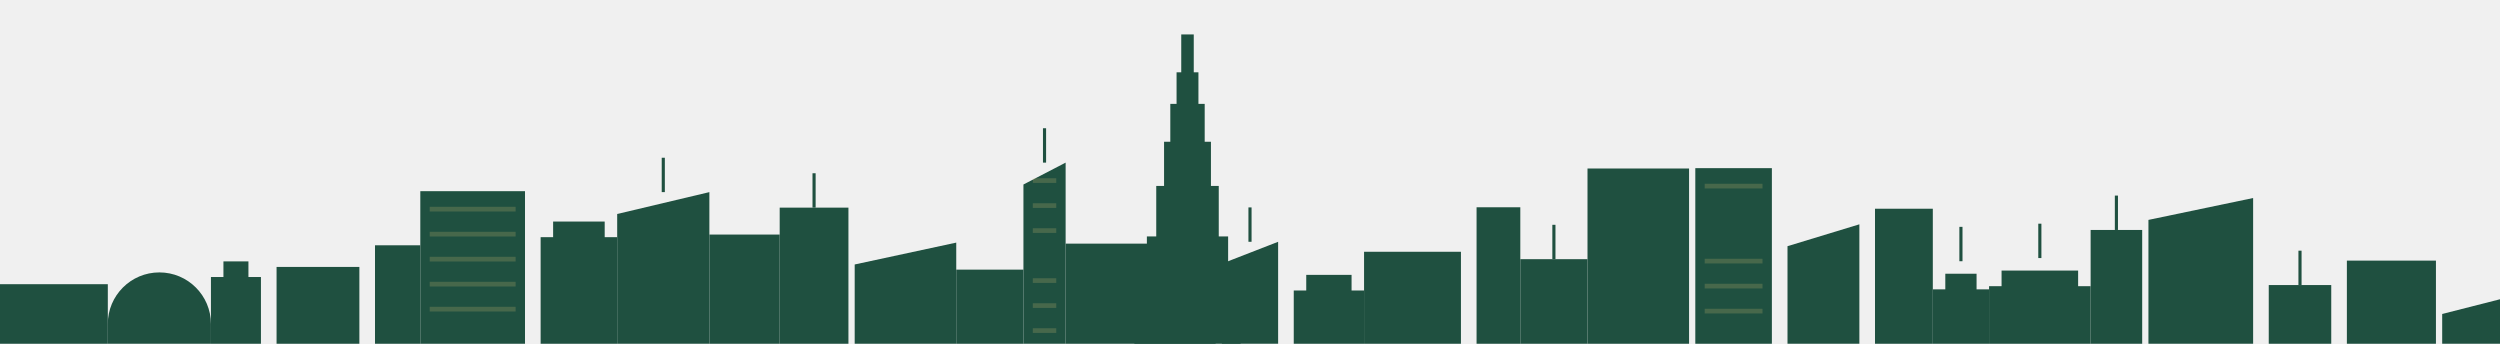
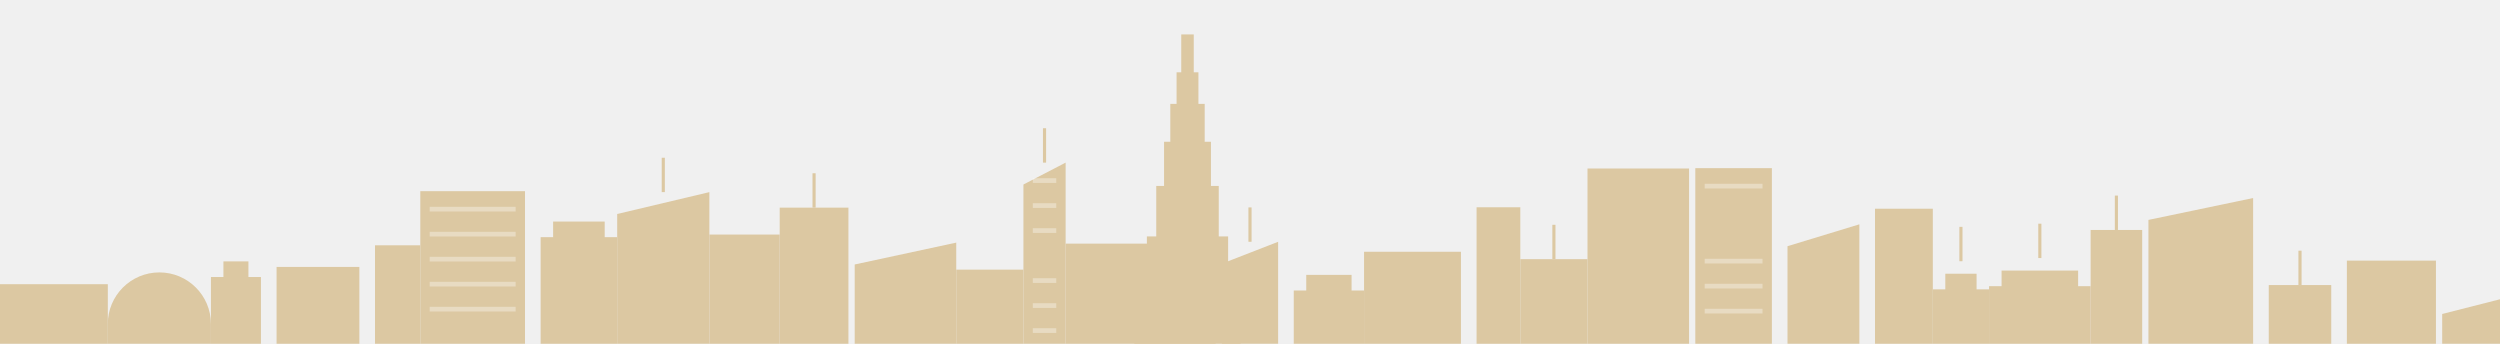
<svg xmlns="http://www.w3.org/2000/svg" viewBox="0 0 1600 220" preserveAspectRatio="none" width="1600" height="220">
-   <g fill="#1f5040">
+   <g fill="#dcc8a2">
    <rect x="0" y="181.886" width="69" height="38.114" />
    <path d="M69 220V207.341A33.0 33.0 0 0 1 135 207.341V220Z" />
    <path d="M135 220V177.291H143V167.291H159V177.291H167V220Z" />
    <rect x="177" y="170.835" width="53" height="49.165" />
    <rect x="240" y="156.986" width="29" height="63.014" />
    <rect x="269" y="122.357" width="67" height="97.643" />
-     <rect x="275" y="132.357" width="55" height="3" fill="#e6c77a" opacity=".2" />
-     <rect x="275" y="148.357" width="55" height="3" fill="#e6c77a" opacity=".2" />
-     <rect x="275" y="164.357" width="55" height="3" fill="#e6c77a" opacity=".2" />
-     <rect x="275" y="180.357" width="55" height="3" fill="#e6c77a" opacity=".2" />
-     <rect x="275" y="196.357" width="55" height="3" fill="#e6c77a" opacity=".2" />
+     <rect x="275" y="132.357" width="55" height="3" fill="#ffffff" opacity=".35" />
+     <rect x="275" y="148.357" width="55" height="3" fill="#ffffff" opacity=".35" />
+     <rect x="275" y="164.357" width="55" height="3" fill="#ffffff" opacity=".35" />
+     <rect x="275" y="180.357" width="55" height="3" fill="#ffffff" opacity=".35" />
+     <rect x="275" y="196.357" width="55" height="3" fill="#ffffff" opacity=".35" />
    <path d="M346 220V151.791H354V141.791H387V151.791H395V220Z" />
    <path d="M395 220V136.955L454 122.955V220Z" />
    <rect x="423.5" y="100.955" width="2" height="22" />
    <rect x="454" y="150.114" width="45" height="69.886" />
    <rect x="499" y="132.883" width="44" height="87.117" />
    <rect x="520.0" y="110.883" width="2" height="22" />
    <path d="M547 220V169.265L612 155.265V220Z" />
    <rect x="612" y="172.562" width="43" height="47.438" />
    <path d="M655 220V118.075L682 104.075V220Z" />
    <rect x="667.5" y="82.075" width="2" height="22" />
-     <rect x="661" y="114.075" width="15" height="3" fill="#e6c77a" opacity=".2" />
-     <rect x="661" y="130.075" width="15" height="3" fill="#e6c77a" opacity=".2" />
-     <rect x="661" y="146.075" width="15" height="3" fill="#e6c77a" opacity=".2" />
-     <rect x="661" y="178.075" width="15" height="3" fill="#e6c77a" opacity=".2" />
-     <rect x="661" y="194.075" width="15" height="3" fill="#e6c77a" opacity=".2" />
-     <rect x="661" y="210.075" width="15" height="3" fill="#e6c77a" opacity=".2" />
+     <rect x="661" y="114.075" width="15" height="3" fill="#ffffff" opacity=".35" />
+     <rect x="661" y="130.075" width="15" height="3" fill="#ffffff" opacity=".35" />
+     <rect x="661" y="146.075" width="15" height="3" fill="#ffffff" opacity=".35" />
+     <rect x="661" y="178.075" width="15" height="3" fill="#ffffff" opacity=".35" />
+     <rect x="661" y="194.075" width="15" height="3" fill="#ffffff" opacity=".35" />
+     <rect x="661" y="210.075" width="15" height="3" fill="#ffffff" opacity=".35" />
    <rect x="682" y="155.928" width="70" height="64.072" />
    <rect x="752" y="165.007" width="26" height="54.993" />
    <rect x="764.0" y="143.007" width="2" height="22" />
    <path d="M782 220V168.742L818 154.742V220Z" />
    <rect x="799.0" y="132.742" width="2" height="22" />
    <path d="M828 220V185.914H836V175.914H865V185.914H873V220Z" />
    <rect x="873" y="161.132" width="62" height="58.868" />
    <rect x="945" y="132.653" width="28" height="87.347" />
    <rect x="973" y="165.873" width="43" height="54.127" />
    <rect x="993.5" y="143.873" width="2" height="22" />
    <rect x="1016" y="107.841" width="65" height="112.159" />
    <rect x="1085" y="107.617" width="49" height="112.383" />
-     <rect x="1091" y="117.617" width="37" height="3" fill="#e6c77a" opacity=".2" />
-     <rect x="1091" y="165.617" width="37" height="3" fill="#e6c77a" opacity=".2" />
-     <rect x="1091" y="181.617" width="37" height="3" fill="#e6c77a" opacity=".2" />
-     <rect x="1091" y="197.617" width="37" height="3" fill="#e6c77a" opacity=".2" />
+     <rect x="1091" y="117.617" width="37" height="3" fill="#ffffff" opacity=".35" />
+     <rect x="1091" y="165.617" width="37" height="3" fill="#ffffff" opacity=".35" />
+     <rect x="1091" y="181.617" width="37" height="3" fill="#ffffff" opacity=".35" />
+     <rect x="1091" y="197.617" width="37" height="3" fill="#ffffff" opacity=".35" />
    <path d="M1144 220V157.559L1190 143.559V220Z" />
    <rect x="1200" y="133.585" width="37" height="86.415" />
    <path d="M1237 220V185.184H1245V175.184H1265V185.184H1273V220Z" />
    <rect x="1254.0" y="145.184" width="2" height="22" />
    <path d="M1273 220V183.159H1281V173.159H1330V183.159H1338V220Z" />
    <rect x="1304.5" y="143.159" width="2" height="22" />
    <rect x="1338" y="147.172" width="33" height="72.828" />
    <rect x="1353.5" y="125.172" width="2" height="22" />
    <path d="M1375 220V140.732L1442 126.732V220Z" />
    <rect x="1452" y="182.435" width="40" height="37.565" />
    <rect x="1471.0" y="160.435" width="2" height="22" />
    <rect x="1502" y="166.792" width="57" height="53.208" />
    <path d="M1563 220V200.942L1618 186.942V220Z" />
    <path d="M726 220V183.64H734V151.32H740V119.0H745V90.72H749V66.48H753V46.28H756V22.04H764V46.28H767V66.48H771V90.72H775V119.0H780V151.32H786V183.64H794V220Z" />
  </g>
</svg>
